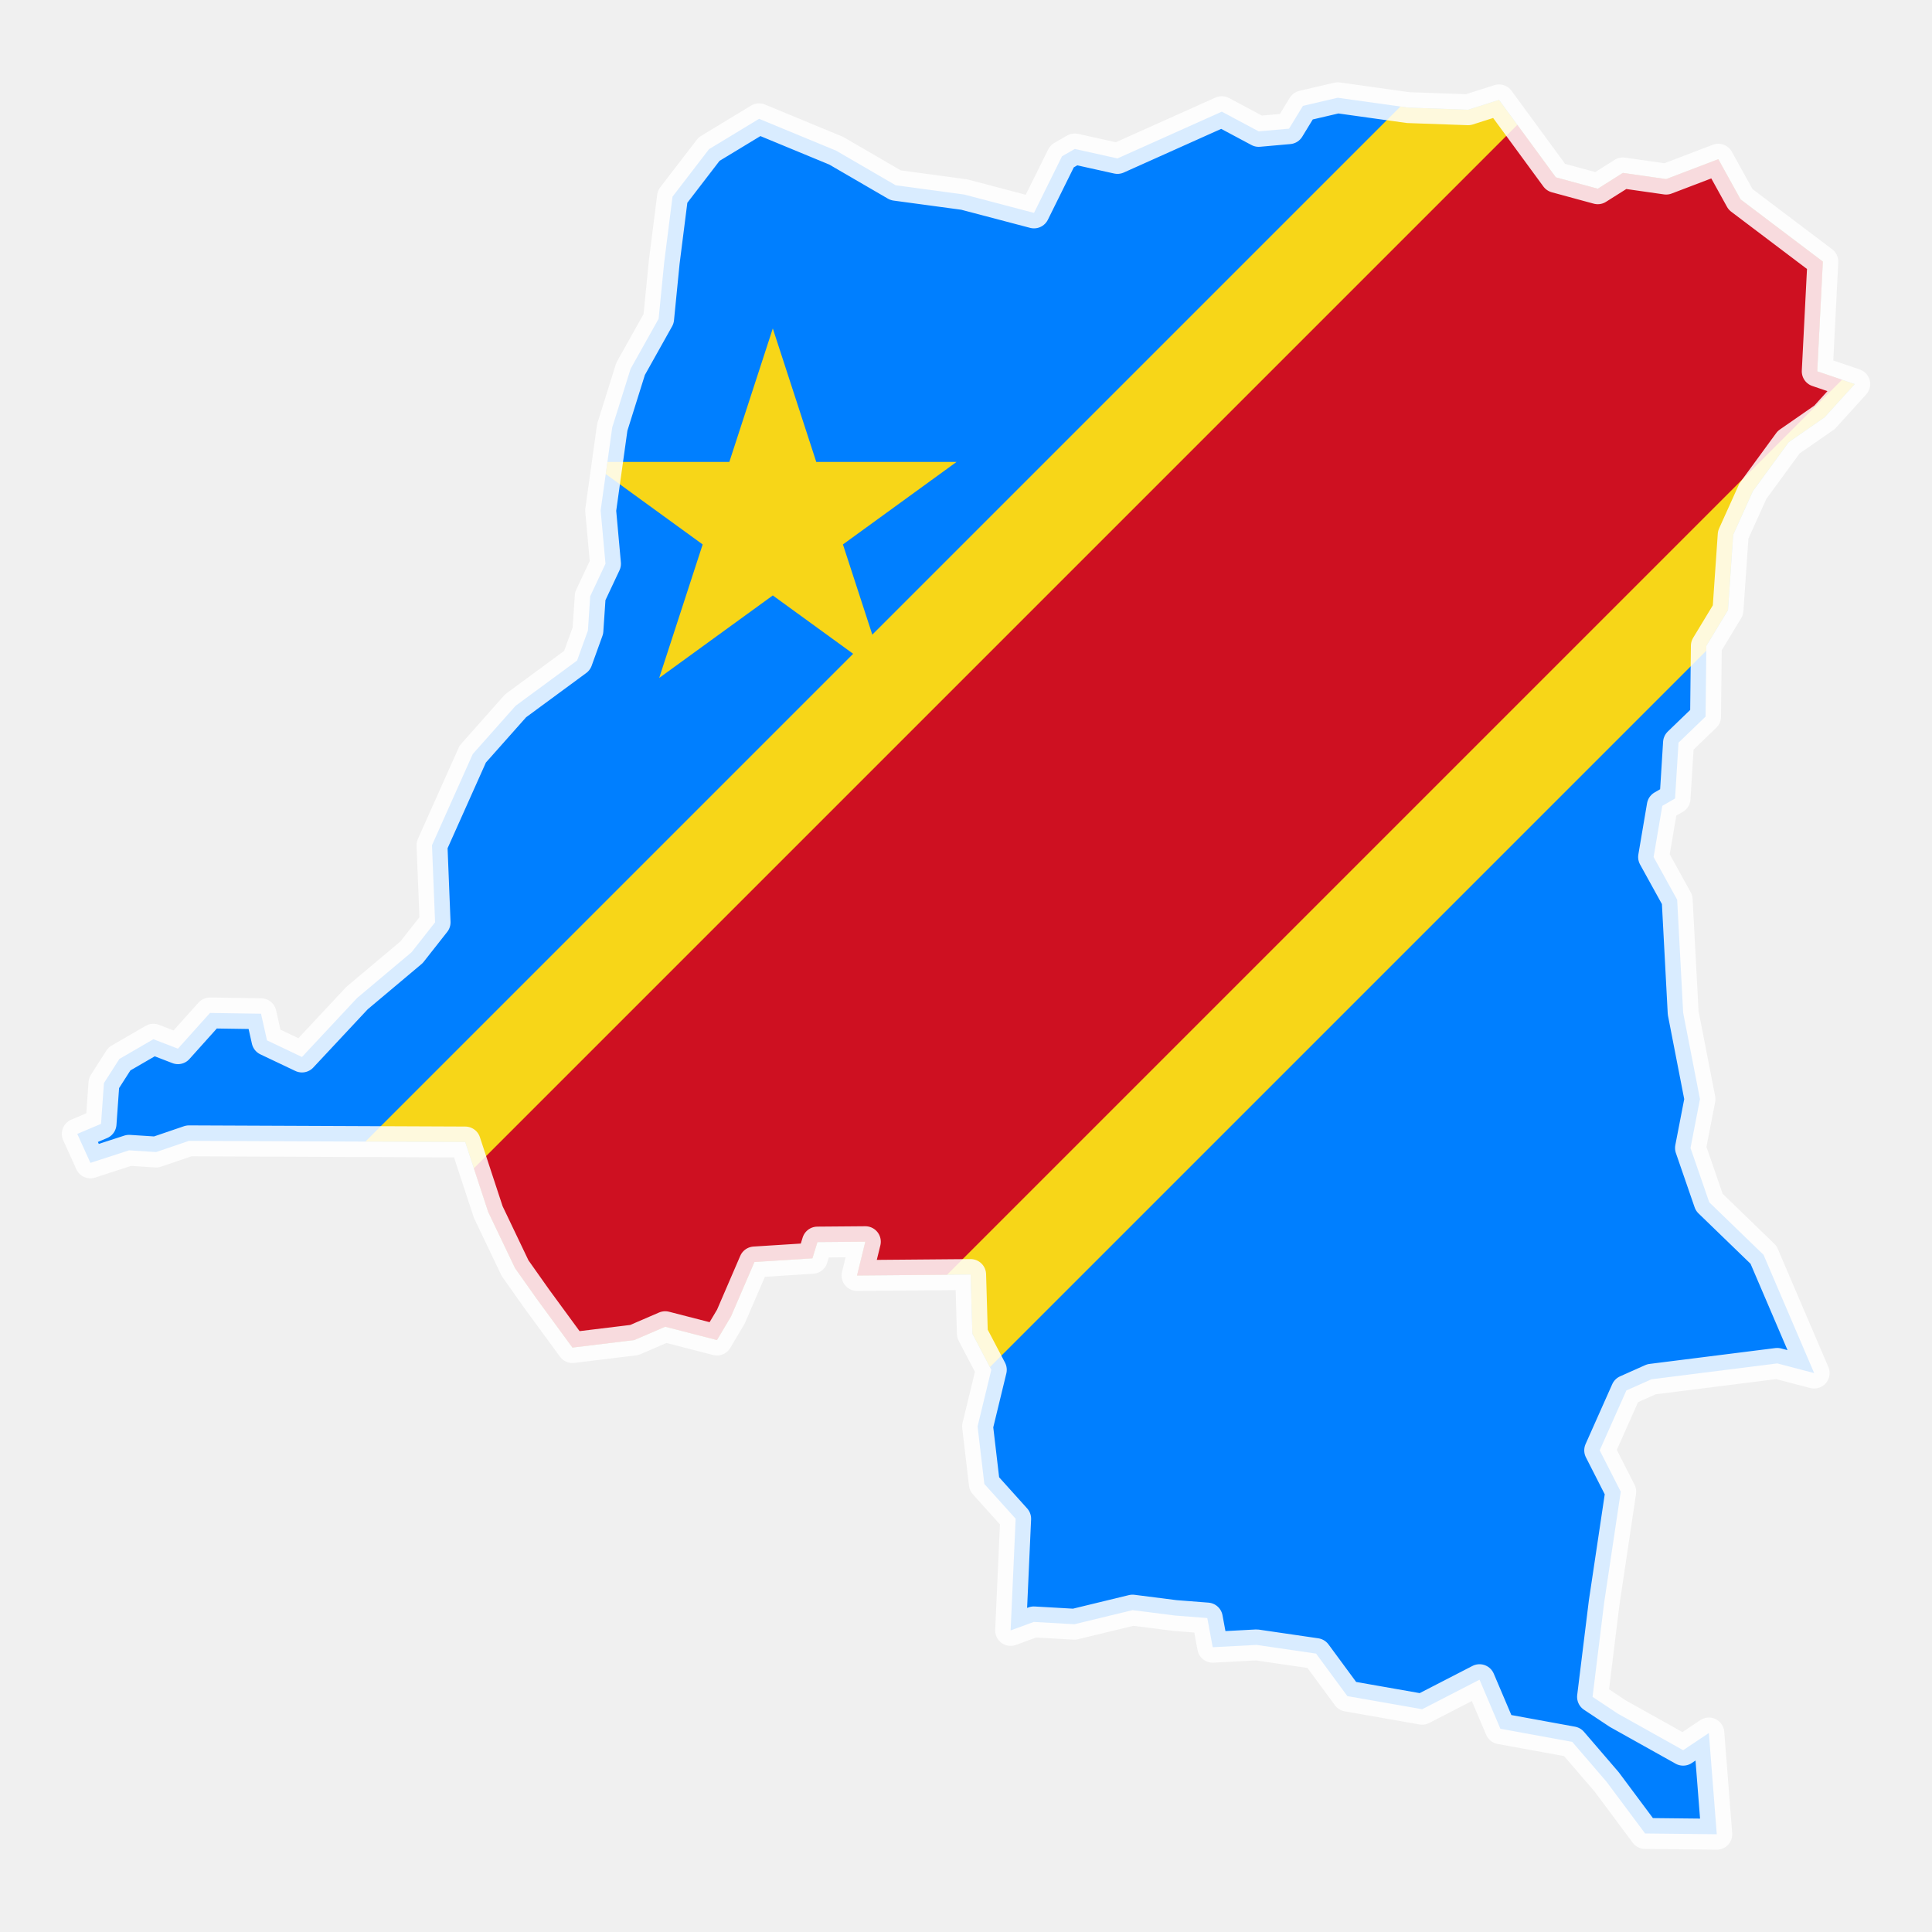
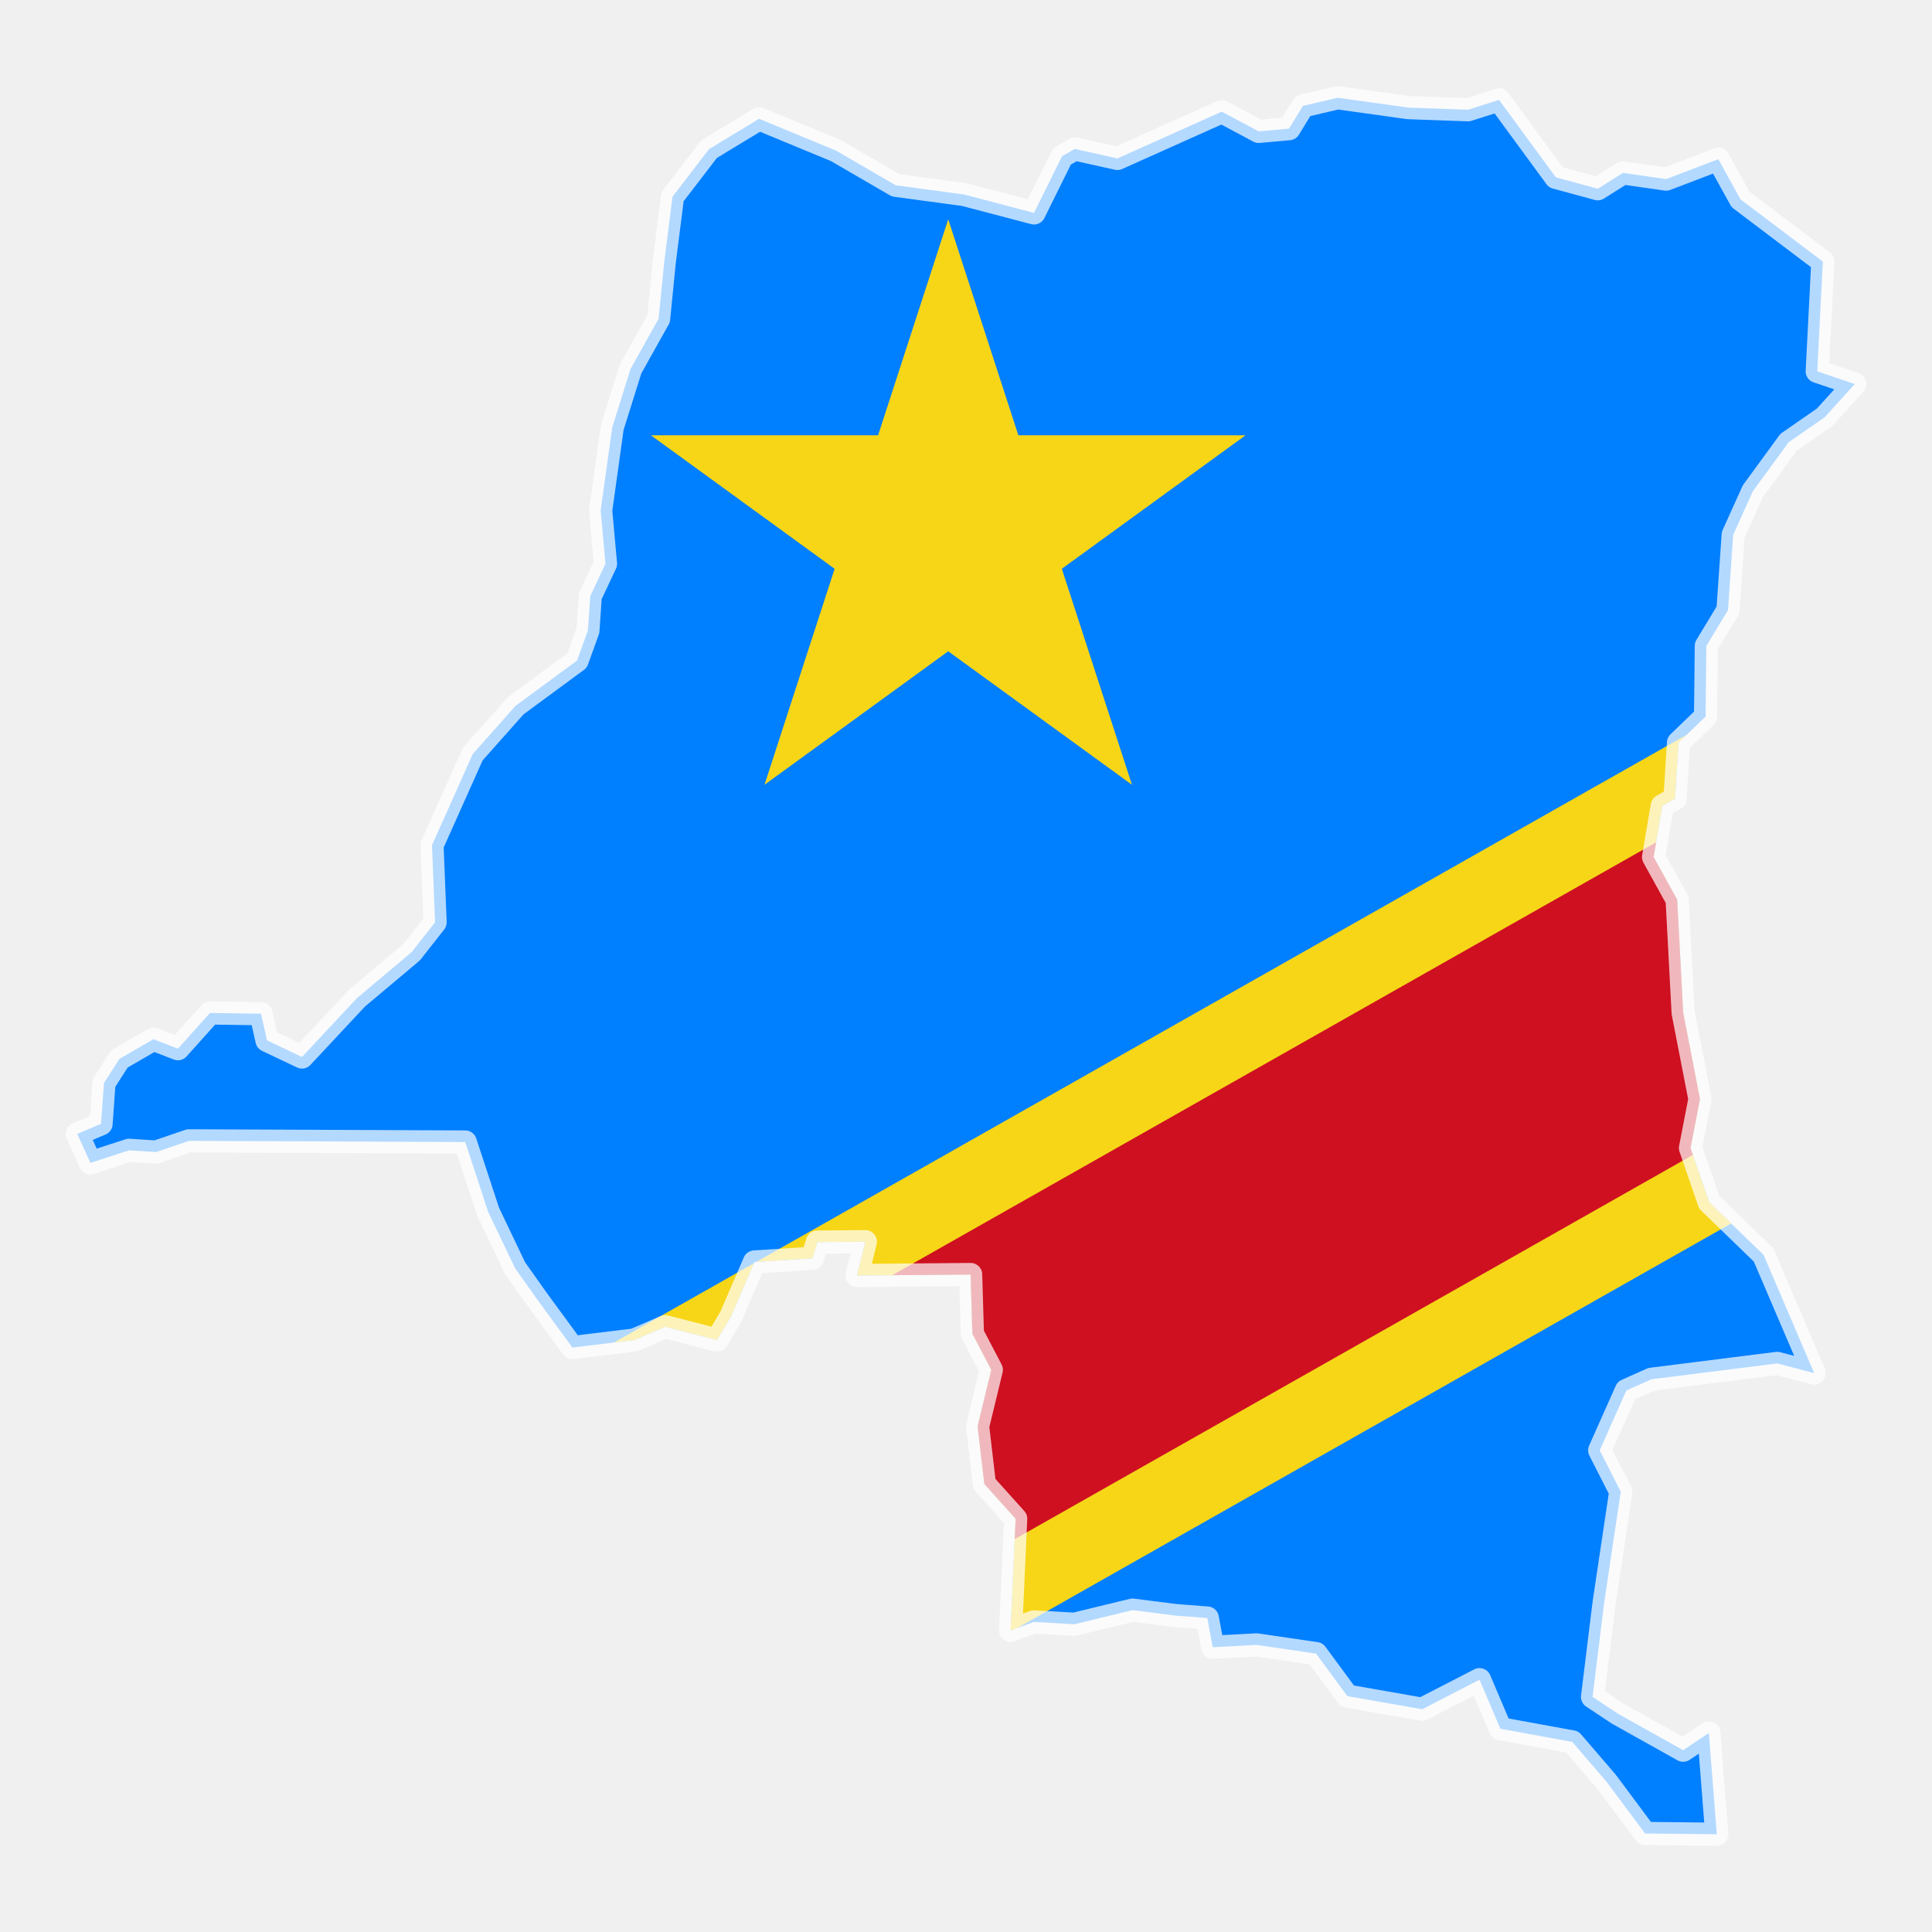
<svg xmlns="http://www.w3.org/2000/svg" viewBox="0 0 100 100" role="img" aria-label="République démocratique du Congo">
  <defs>
    <clipPath id="rdc">
      <path d="M94.35,13.54 L94.06,19.22 L96.00,19.88 L94.44,21.60 L92.58,22.89 L90.73,25.42 L89.71,27.68 L89.44,31.58 L88.32,33.43 L88.28,37.09 L86.88,38.44 L86.70,41.33 L86.04,41.71 L85.59,44.36 L86.81,46.57 L87.12,52.42 L87.99,56.89 L87.50,59.42 L88.47,62.23 L91.28,64.95 L93.90,71.07 L91.99,70.57 L85.48,71.39 L84.18,71.97 L82.80,75.07 L83.89,77.21 L83.03,82.96 L82.43,87.83 L83.74,88.70 L87.12,90.59 L88.45,89.70 L88.86,94.94 L85.15,94.90 L83.16,92.23 L81.38,90.16 L77.66,89.48 L76.58,86.94 L73.61,88.47 L69.74,87.79 L68.12,85.59 L65.04,85.14 L62.77,85.26 L62.49,83.75 L60.82,83.62 L58.62,83.34 L55.61,84.07 L53.51,83.95 L52.31,84.39 L52.57,78.61 L50.95,76.81 L50.60,73.83 L51.31,70.90 L50.33,69.03 L50.24,65.97 L44.36,66.02 L44.79,64.27 L42.31,64.29 L42.05,65.13 L39.05,65.32 L37.83,68.15 L37.11,69.36 L34.43,68.67 L32.83,69.36 L29.63,69.75 L27.77,67.21 L26.66,65.64 L25.27,62.73 L24.08,59.11 L9.78,59.05 L8.08,59.63 L6.68,59.54 L4.68,60.19 L4.00,58.69 L5.23,58.17 L5.38,56.06 L6.18,54.81 L7.94,53.79 L9.21,54.28 L10.87,52.43 L13.51,52.47 L13.82,53.85 L15.63,54.71 L18.48,51.66 L21.30,49.29 L22.52,47.74 L22.36,43.75 L24.47,39.03 L26.69,36.53 L29.87,34.19 L30.43,32.64 L30.55,30.86 L31.34,29.18 L31.09,26.42 L31.69,22.12 L32.64,19.09 L34.09,16.50 L34.38,13.57 L34.81,10.18 L36.70,7.72 L39.29,6.15 L43.28,7.80 L46.36,9.59 L49.91,10.07 L53.52,11.02 L54.97,8.09 L55.63,7.71 L57.84,8.20 L63.24,5.78 L65.15,6.80 L66.72,6.66 L67.44,5.48 L69.24,5.06 L72.89,5.57 L75.99,5.68 L77.59,5.17 L80.53,9.18 L82.70,9.77 L84.00,8.95 L86.24,9.27 L88.94,8.24 L90.09,10.32 L94.35,13.54 Z" />
    </clipPath>
  </defs>
  <g clip-path="url(#rdc)">
    <rect width="100" height="100" fill="#007FFF" />
-     <path d="M-21,99 L99,-21 L121,1 L1,121 Z" fill="#F7D618" />
-     <path d="M-17.5,102.5 L102.5,-17.5 L117.5,-2.5 L-2.5,117.5 Z" fill="#CE1021" />
-     <path d="M40.00,17.00 L42.25,23.91 L49.51,23.91 L43.63,28.18 L45.88,35.09 L40.00,30.82 L34.12,35.09 L36.37,28.18 L30.49,23.91 L37.75,23.91 Z" fill="#F7D618" />
+     <path d="M-5.20,90.44 L105.20,27.89 L105.20,54.49 L-5.20,117.05 Z" fill="#F7D618" />
+     <path d="M-5.20,95.12 L105.20,32.56 L105.20,49.82 L-5.20,112.37 Z" fill="#CE1021" />
+     <path d="M49.08,11.35 L52.71,22.53 L64.47,22.53 L54.96,29.44 L58.59,40.62 L49.08,33.71 L39.57,40.62 L43.20,29.44 L33.69,22.53 L45.45,22.53 Z" fill="#F7D618" />
  </g>
-   <path d="M94.35,13.54 L94.06,19.22 L96.00,19.88 L94.44,21.60 L92.58,22.89 L90.73,25.42 L89.71,27.68 L89.44,31.58 L88.32,33.43 L88.28,37.09 L86.88,38.44 L86.70,41.33 L86.04,41.71 L85.59,44.36 L86.81,46.57 L87.12,52.42 L87.99,56.89 L87.50,59.42 L88.47,62.23 L91.28,64.95 L93.90,71.07 L91.99,70.57 L85.48,71.39 L84.18,71.97 L82.80,75.07 L83.89,77.21 L83.03,82.96 L82.43,87.83 L83.74,88.70 L87.12,90.59 L88.45,89.70 L88.86,94.94 L85.15,94.90 L83.16,92.23 L81.38,90.16 L77.66,89.48 L76.58,86.94 L73.61,88.47 L69.74,87.79 L68.12,85.59 L65.04,85.14 L62.77,85.26 L62.49,83.75 L60.82,83.62 L58.62,83.34 L55.61,84.07 L53.51,83.95 L52.31,84.39 L52.57,78.61 L50.95,76.81 L50.60,73.83 L51.31,70.90 L50.33,69.03 L50.24,65.97 L44.36,66.02 L44.79,64.27 L42.31,64.29 L42.05,65.13 L39.05,65.32 L37.83,68.15 L37.11,69.36 L34.43,68.67 L32.83,69.36 L29.63,69.75 L27.77,67.21 L26.66,65.64 L25.27,62.73 L24.08,59.11 L9.78,59.05 L8.08,59.63 L6.68,59.54 L4.68,60.19 L4.00,58.69 L5.23,58.17 L5.38,56.06 L6.18,54.81 L7.94,53.79 L9.21,54.28 L10.87,52.43 L13.51,52.47 L13.82,53.85 L15.63,54.71 L18.48,51.66 L21.30,49.29 L22.52,47.74 L22.36,43.75 L24.47,39.03 L26.69,36.53 L29.87,34.19 L30.43,32.64 L30.55,30.86 L31.34,29.18 L31.09,26.42 L31.69,22.12 L32.64,19.09 L34.09,16.50 L34.38,13.57 L34.81,10.18 L36.70,7.72 L39.29,6.15 L43.28,7.80 L46.36,9.59 L49.91,10.07 L53.52,11.02 L54.97,8.09 L55.63,7.71 L57.84,8.20 L63.24,5.78 L65.15,6.80 L66.72,6.66 L67.44,5.48 L69.24,5.06 L72.89,5.57 L75.99,5.68 L77.59,5.17 L80.53,9.18 L82.70,9.77 L84.00,8.95 L86.24,9.27 L88.94,8.24 L90.09,10.32 L94.35,13.54 Z" fill="none" stroke="#FFFFFF" stroke-opacity=".85" stroke-width="1.6" stroke-linejoin="round" />
+   <path d="M94.35,13.54 L94.06,19.22 L96.00,19.88 L94.44,21.60 L92.58,22.89 L90.73,25.42 L89.71,27.68 L89.44,31.58 L88.32,33.43 L88.28,37.09 L86.88,38.44 L86.70,41.33 L86.04,41.71 L85.59,44.36 L86.81,46.57 L87.12,52.42 L87.99,56.89 L87.50,59.42 L88.47,62.23 L91.28,64.95 L93.90,71.07 L91.99,70.57 L85.48,71.39 L84.18,71.97 L82.80,75.07 L83.89,77.21 L83.03,82.96 L82.43,87.83 L83.74,88.70 L87.12,90.59 L88.45,89.70 L88.86,94.94 L85.15,94.90 L83.16,92.23 L81.38,90.16 L77.66,89.48 L76.58,86.94 L73.61,88.47 L69.74,87.79 L68.12,85.59 L65.04,85.14 L62.77,85.26 L62.49,83.75 L60.82,83.62 L58.62,83.34 L55.61,84.07 L53.51,83.95 L52.31,84.39 L52.57,78.61 L50.95,76.81 L50.60,73.83 L51.31,70.90 L50.33,69.03 L50.24,65.97 L44.36,66.02 L44.79,64.27 L42.31,64.29 L42.05,65.13 L39.05,65.32 L37.83,68.15 L37.11,69.36 L34.43,68.67 L32.83,69.36 L29.63,69.75 L27.77,67.21 L26.66,65.64 L25.27,62.73 L24.08,59.11 L9.78,59.05 L8.08,59.63 L6.68,59.54 L4.68,60.19 L4.00,58.69 L5.23,58.17 L5.38,56.06 L6.18,54.81 L7.94,53.79 L9.21,54.28 L10.87,52.43 L13.51,52.47 L13.82,53.85 L15.63,54.71 L18.48,51.66 L21.30,49.29 L22.52,47.74 L22.36,43.75 L24.47,39.03 L26.69,36.53 L29.87,34.19 L30.43,32.64 L30.55,30.86 L31.34,29.18 L31.09,26.42 L31.69,22.12 L32.64,19.09 L34.09,16.50 L34.38,13.57 L34.81,10.18 L36.70,7.72 L39.29,6.15 L43.28,7.80 L46.36,9.59 L49.91,10.07 L53.52,11.02 L54.97,8.09 L55.63,7.71 L57.84,8.20 L63.24,5.78 L65.15,6.80 L66.72,6.66 L67.44,5.48 L69.24,5.06 L72.89,5.57 L75.99,5.68 L77.59,5.17 L80.53,9.18 L82.70,9.77 L84.00,8.95 L86.24,9.27 L88.94,8.24 L90.09,10.32 L94.35,13.54 Z" fill="none" stroke="#FFFFFF" stroke-opacity=".7" stroke-width="1.2" stroke-linejoin="round" />
</svg>
